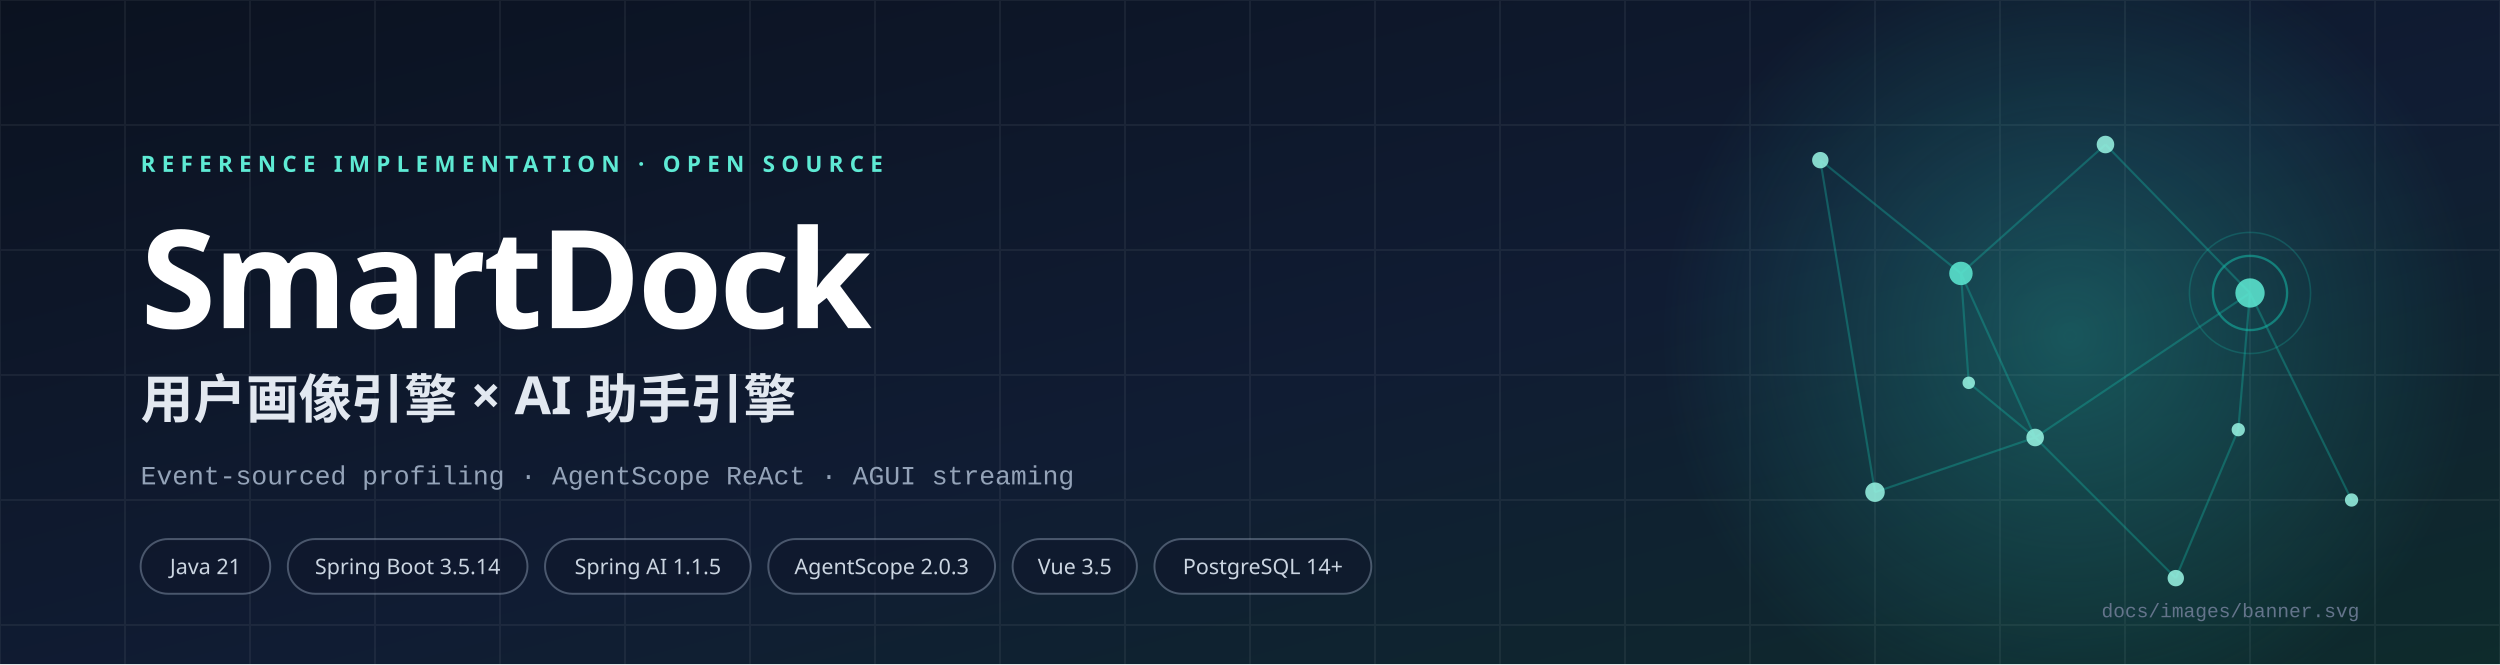
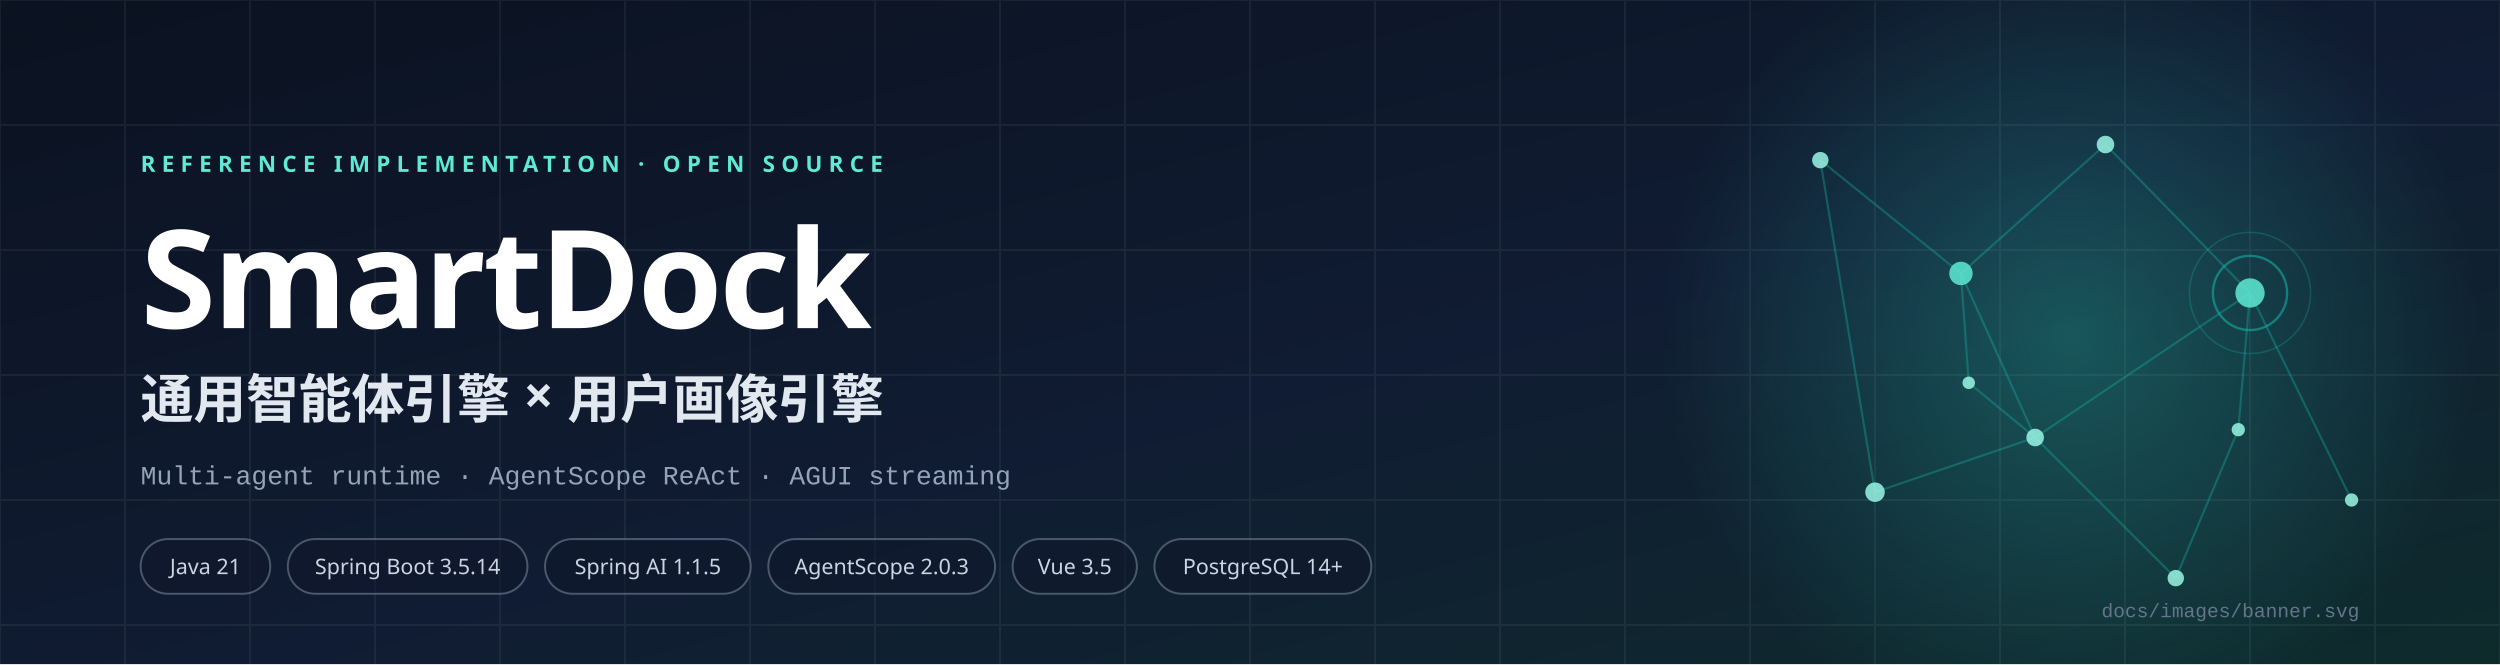
- <svg xmlns="http://www.w3.org/2000/svg" width="1280" height="340" viewBox="0 0 1280 340" role="img" aria-label="SmartDock — 用户画像引擎 × AI 助手引擎">
+ <svg xmlns="http://www.w3.org/2000/svg" width="1280" height="340" viewBox="0 0 1280 340" role="img" aria-label="SmartDock — 通用智能体引擎 × 用户画像引擎">
  <defs>
    <marker id="ar-94a3b8" viewBox="0 0 10 10" refX="8.6" refY="5" markerWidth="7.5" markerHeight="7.5" orient="auto-start-reverse">
      <path d="M 0 0 L 10 5 L 0 10 z" fill="#94a3b8" />
    </marker>
    <marker id="ar-64748b" viewBox="0 0 10 10" refX="8.6" refY="5" markerWidth="7.5" markerHeight="7.5" orient="auto-start-reverse">
      <path d="M 0 0 L 10 5 L 0 10 z" fill="#64748b" />
    </marker>
    <marker id="ar-475569" viewBox="0 0 10 10" refX="8.6" refY="5" markerWidth="7.5" markerHeight="7.5" orient="auto-start-reverse">
      <path d="M 0 0 L 10 5 L 0 10 z" fill="#475569" />
    </marker>
    <marker id="ar-0f766e" viewBox="0 0 10 10" refX="8.6" refY="5" markerWidth="7.5" markerHeight="7.5" orient="auto-start-reverse">
      <path d="M 0 0 L 10 5 L 0 10 z" fill="#0f766e" />
    </marker>
    <marker id="ar-0d9488" viewBox="0 0 10 10" refX="8.6" refY="5" markerWidth="7.5" markerHeight="7.5" orient="auto-start-reverse">
      <path d="M 0 0 L 10 5 L 0 10 z" fill="#0d9488" />
    </marker>
    <marker id="ar-d97706" viewBox="0 0 10 10" refX="8.6" refY="5" markerWidth="7.5" markerHeight="7.5" orient="auto-start-reverse">
      <path d="M 0 0 L 10 5 L 0 10 z" fill="#d97706" />
    </marker>
    <marker id="ar-b45309" viewBox="0 0 10 10" refX="8.6" refY="5" markerWidth="7.5" markerHeight="7.5" orient="auto-start-reverse">
      <path d="M 0 0 L 10 5 L 0 10 z" fill="#b45309" />
    </marker>
    <marker id="ar-1d4ed8" viewBox="0 0 10 10" refX="8.6" refY="5" markerWidth="7.5" markerHeight="7.5" orient="auto-start-reverse">
      <path d="M 0 0 L 10 5 L 0 10 z" fill="#1d4ed8" />
    </marker>
    <marker id="ar-2563eb" viewBox="0 0 10 10" refX="8.6" refY="5" markerWidth="7.5" markerHeight="7.5" orient="auto-start-reverse">
      <path d="M 0 0 L 10 5 L 0 10 z" fill="#2563eb" />
    </marker>
    <marker id="ar-6d28d9" viewBox="0 0 10 10" refX="8.6" refY="5" markerWidth="7.5" markerHeight="7.5" orient="auto-start-reverse">
      <path d="M 0 0 L 10 5 L 0 10 z" fill="#6d28d9" />
    </marker>
    <marker id="ar-15803d" viewBox="0 0 10 10" refX="8.6" refY="5" markerWidth="7.5" markerHeight="7.5" orient="auto-start-reverse">
      <path d="M 0 0 L 10 5 L 0 10 z" fill="#15803d" />
    </marker>
    <marker id="ar-cbd5e1" viewBox="0 0 10 10" refX="8.6" refY="5" markerWidth="7.5" markerHeight="7.5" orient="auto-start-reverse">
      <path d="M 0 0 L 10 5 L 0 10 z" fill="#cbd5e1" />
    </marker>
    <marker id="ar-b91c1c" viewBox="0 0 10 10" refX="8.6" refY="5" markerWidth="7.5" markerHeight="7.5" orient="auto-start-reverse">
      <path d="M 0 0 L 10 5 L 0 10 z" fill="#b91c1c" />
    </marker>
    <pattern id="dots" width="24" height="24" patternUnits="userSpaceOnUse">
      <circle cx="1.2" cy="1.2" r="0.95" fill="#cbd5e1" opacity="0.5" />
    </pattern>
    <filter id="soft" x="-12%" y="-12%" width="130%" height="135%">
      <feDropShadow dx="0" dy="2.5" stdDeviation="3.2" flood-color="#0f172a" flood-opacity="0.09" />
    </filter>
  </defs>
  <rect x="0" y="0" width="1280" height="340" rx="0" fill="#ffffff" stroke="none" stroke-width="1.2" />
  <defs>
    <linearGradient id="bgg" x1="0" y1="0" x2="1" y2="1">
      <stop offset="0" stop-color="#0b1220" />
      <stop offset="0.55" stop-color="#101c33" />
      <stop offset="1" stop-color="#0e2b2c" />
    </linearGradient>
    <radialGradient id="glow" cx="0.5" cy="0.5" r="0.5">
      <stop offset="0" stop-color="#2dd4bf" stop-opacity="0.30" />
      <stop offset="1" stop-color="#2dd4bf" stop-opacity="0" />
    </radialGradient>
  </defs>
  <rect x="0" y="0" width="1280" height="340" rx="0" fill="url(#bgg)" stroke="none" stroke-width="1.2" />
  <g opacity="0.055" stroke="#ffffff" stroke-width="1">
    <line x1="0" y1="0" x2="0" y2="340" />
    <line x1="64" y1="0" x2="64" y2="340" />
    <line x1="128" y1="0" x2="128" y2="340" />
    <line x1="192" y1="0" x2="192" y2="340" />
    <line x1="256" y1="0" x2="256" y2="340" />
    <line x1="320" y1="0" x2="320" y2="340" />
    <line x1="384" y1="0" x2="384" y2="340" />
    <line x1="448" y1="0" x2="448" y2="340" />
    <line x1="512" y1="0" x2="512" y2="340" />
    <line x1="576" y1="0" x2="576" y2="340" />
    <line x1="640" y1="0" x2="640" y2="340" />
    <line x1="704" y1="0" x2="704" y2="340" />
    <line x1="768" y1="0" x2="768" y2="340" />
    <line x1="832" y1="0" x2="832" y2="340" />
    <line x1="896" y1="0" x2="896" y2="340" />
    <line x1="960" y1="0" x2="960" y2="340" />
    <line x1="1024" y1="0" x2="1024" y2="340" />
    <line x1="1088" y1="0" x2="1088" y2="340" />
    <line x1="1152" y1="0" x2="1152" y2="340" />
    <line x1="1216" y1="0" x2="1216" y2="340" />
    <line x1="1280" y1="0" x2="1280" y2="340" />
    <line x1="0" y1="0" x2="1280" y2="0" />
    <line x1="0" y1="64" x2="1280" y2="64" />
    <line x1="0" y1="128" x2="1280" y2="128" />
    <line x1="0" y1="192" x2="1280" y2="192" />
    <line x1="0" y1="256" x2="1280" y2="256" />
    <line x1="0" y1="320" x2="1280" y2="320" />
  </g>
  <circle cx="1060" cy="172" r="210" fill="url(#glow)" />
  <g opacity="0.34">
    <line x1="932" y1="82" x2="1004" y2="140" stroke="#14b8a6" stroke-width="1.1" />
    <line x1="1004" y1="140" x2="1078" y2="74" stroke="#14b8a6" stroke-width="1.1" />
    <line x1="1004" y1="140" x2="1008" y2="196" stroke="#14b8a6" stroke-width="1.1" />
    <line x1="1078" y1="74" x2="1152" y2="150" stroke="#14b8a6" stroke-width="1.1" />
    <line x1="1152" y1="150" x2="1146" y2="220" stroke="#14b8a6" stroke-width="1.1" />
    <line x1="1008" y1="196" x2="1042" y2="224" stroke="#14b8a6" stroke-width="1.1" />
    <line x1="1042" y1="224" x2="960" y2="252" stroke="#14b8a6" stroke-width="1.1" />
    <line x1="1042" y1="224" x2="1114" y2="296" stroke="#14b8a6" stroke-width="1.1" />
    <line x1="960" y1="252" x2="932" y2="82" stroke="#14b8a6" stroke-width="1.1" />
    <line x1="1152" y1="150" x2="1204" y2="256" stroke="#14b8a6" stroke-width="1.1" />
    <line x1="1004" y1="140" x2="1042" y2="224" stroke="#14b8a6" stroke-width="1.1" />
    <line x1="1152" y1="150" x2="1042" y2="224" stroke="#14b8a6" stroke-width="1.1" />
    <line x1="1146" y1="220" x2="1114" y2="296" stroke="#14b8a6" stroke-width="1.1" />
  </g>
  <circle cx="932" cy="82" r="4.2" fill="#99f6e4" opacity="0.85" />
  <circle cx="1004" cy="140" r="6.0" fill="#5eead4" opacity="0.85" />
  <circle cx="1078" cy="74" r="4.5" fill="#99f6e4" opacity="0.85" />
  <circle cx="1152" cy="150" r="7.5" fill="#5eead4" opacity="0.85" />
  <circle cx="1042" cy="224" r="4.5" fill="#99f6e4" opacity="0.85" />
  <circle cx="960" cy="252" r="5.0" fill="#99f6e4" opacity="0.85" />
  <circle cx="1204" cy="256" r="3.4" fill="#99f6e4" opacity="0.85" />
  <circle cx="1114" cy="296" r="4.2" fill="#99f6e4" opacity="0.85" />
  <circle cx="1008" cy="196" r="3.2" fill="#99f6e4" opacity="0.85" />
  <circle cx="1146" cy="220" r="3.4" fill="#99f6e4" opacity="0.85" />
  <circle cx="1152" cy="150" r="19" fill="none" stroke="#14b8a6" stroke-width="1.2" opacity="0.55" />
  <circle cx="1152" cy="150" r="31" fill="none" stroke="#14b8a6" stroke-width="0.8" opacity="0.25" />
  <text x="72" y="88" font-family="'Noto Sans SC','Source Han Sans SC','PingFang SC','Microsoft YaHei','Hiragino Sans GB',sans-serif" font-size="11.5" fill="#5eead4" font-weight="600" text-anchor="start" letter-spacing="3.2">REFERENCE IMPLEMENTATION · OPEN SOURCE</text>
  <text x="72" y="168" font-family="'Noto Sans SC','Source Han Sans SC','PingFang SC','Microsoft YaHei','Hiragino Sans GB',sans-serif" font-size="70" fill="#ffffff" font-weight="800" text-anchor="start" letter-spacing="-1.5">SmartDock</text>
-   <text x="72" y="214" font-family="'Noto Sans SC','Source Han Sans SC','PingFang SC','Microsoft YaHei','Hiragino Sans GB',sans-serif" font-size="27" fill="#e2e8f0" font-weight="600" text-anchor="start">用户画像引擎 × AI 助手引擎</text>
-   <text x="72" y="248" font-family="'JetBrains Mono','SFMono-Regular',Consolas,'Liberation Mono','Courier New',monospace" font-size="13.5" fill="#94a3b8" font-weight="400" text-anchor="start">Event-sourced profiling  ·  AgentScope ReAct  ·  AGUI streaming</text>
+   <text x="72" y="214" font-family="'Noto Sans SC','Source Han Sans SC','PingFang SC','Microsoft YaHei','Hiragino Sans GB',sans-serif" font-size="27" fill="#e2e8f0" font-weight="600" text-anchor="start">通用智能体引擎 × 用户画像引擎</text>
+   <text x="72" y="248" font-family="'JetBrains Mono','SFMono-Regular',Consolas,'Liberation Mono','Courier New',monospace" font-size="13.5" fill="#94a3b8" font-weight="400" text-anchor="start">Multi-agent runtime  ·  AgentScope ReAct  ·  AGUI streaming</text>
  <rect x="72" y="276" width="66.37" height="28" rx="14.0" fill="rgba(15,23,42,0.55)" stroke="rgba(148,163,184,0.45)" stroke-width="1.0" />
  <text x="105.185" y="293.96" font-family="'Noto Sans SC','Source Han Sans SC','PingFang SC','Microsoft YaHei','Hiragino Sans GB',sans-serif" font-size="11" fill="#cbd5e1" font-weight="500" text-anchor="middle">Java 21</text>
  <rect x="147.37" y="276" width="122.69" height="28" rx="14.0" fill="rgba(15,23,42,0.55)" stroke="rgba(148,163,184,0.45)" stroke-width="1.0" />
  <text x="208.715" y="293.96" font-family="'Noto Sans SC','Source Han Sans SC','PingFang SC','Microsoft YaHei','Hiragino Sans GB',sans-serif" font-size="11" fill="#cbd5e1" font-weight="500" text-anchor="middle">Spring Boot 3.5.14</text>
  <rect x="279.06" y="276" width="105.31" height="28" rx="14.0" fill="rgba(15,23,42,0.55)" stroke="rgba(148,163,184,0.45)" stroke-width="1.0" />
  <text x="331.715" y="293.96" font-family="'Noto Sans SC','Source Han Sans SC','PingFang SC','Microsoft YaHei','Hiragino Sans GB',sans-serif" font-size="11" fill="#cbd5e1" font-weight="500" text-anchor="middle">Spring AI 1.1.5</text>
  <rect x="393.37" y="276" width="116.09" height="28" rx="14.0" fill="rgba(15,23,42,0.55)" stroke="rgba(148,163,184,0.45)" stroke-width="1.0" />
  <text x="451.415" y="293.96" font-family="'Noto Sans SC','Source Han Sans SC','PingFang SC','Microsoft YaHei','Hiragino Sans GB',sans-serif" font-size="11" fill="#cbd5e1" font-weight="500" text-anchor="middle">AgentScope 2.0.3</text>
  <rect x="518.46" y="276" width="63.62" height="28" rx="14.0" fill="rgba(15,23,42,0.55)" stroke="rgba(148,163,184,0.45)" stroke-width="1.0" />
  <text x="550.27" y="293.96" font-family="'Noto Sans SC','Source Han Sans SC','PingFang SC','Microsoft YaHei','Hiragino Sans GB',sans-serif" font-size="11" fill="#cbd5e1" font-weight="500" text-anchor="middle">Vue 3.5</text>
  <rect x="591.08" y="276" width="111.03" height="28" rx="14.0" fill="rgba(15,23,42,0.55)" stroke="rgba(148,163,184,0.45)" stroke-width="1.0" />
  <text x="646.595" y="293.96" font-family="'Noto Sans SC','Source Han Sans SC','PingFang SC','Microsoft YaHei','Hiragino Sans GB',sans-serif" font-size="11" fill="#cbd5e1" font-weight="500" text-anchor="middle">PostgreSQL 14+</text>
  <text x="1208" y="316" font-family="'JetBrains Mono','SFMono-Regular',Consolas,'Liberation Mono','Courier New',monospace" font-size="10" fill="#64748b" font-weight="400" text-anchor="end">docs/images/banner.svg</text>
</svg>
